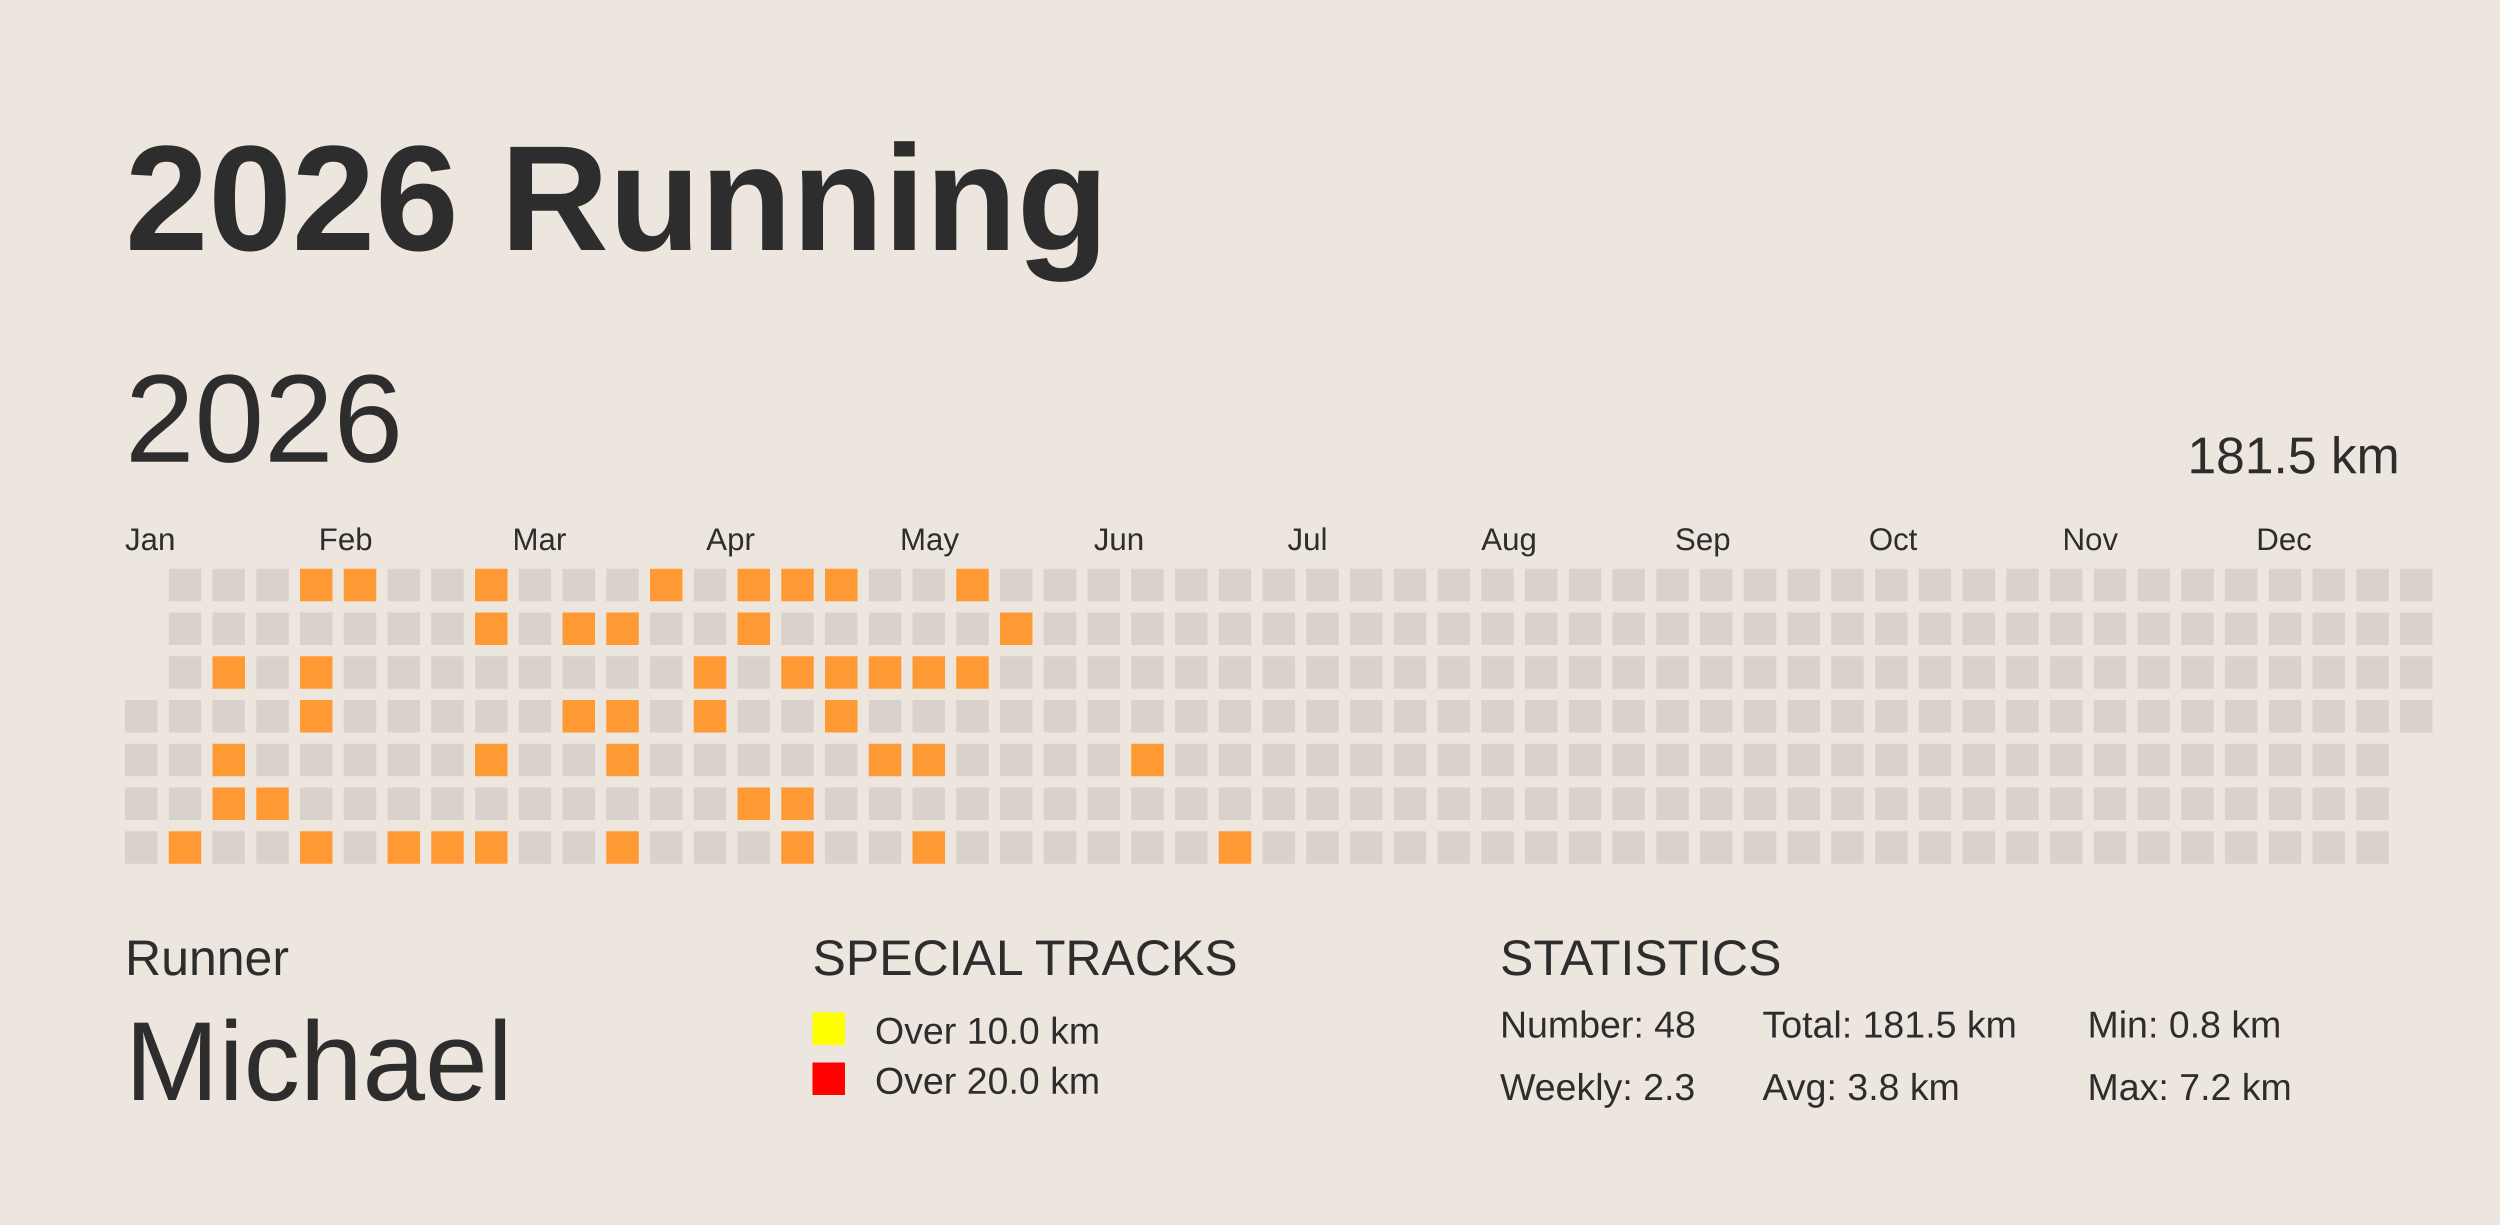
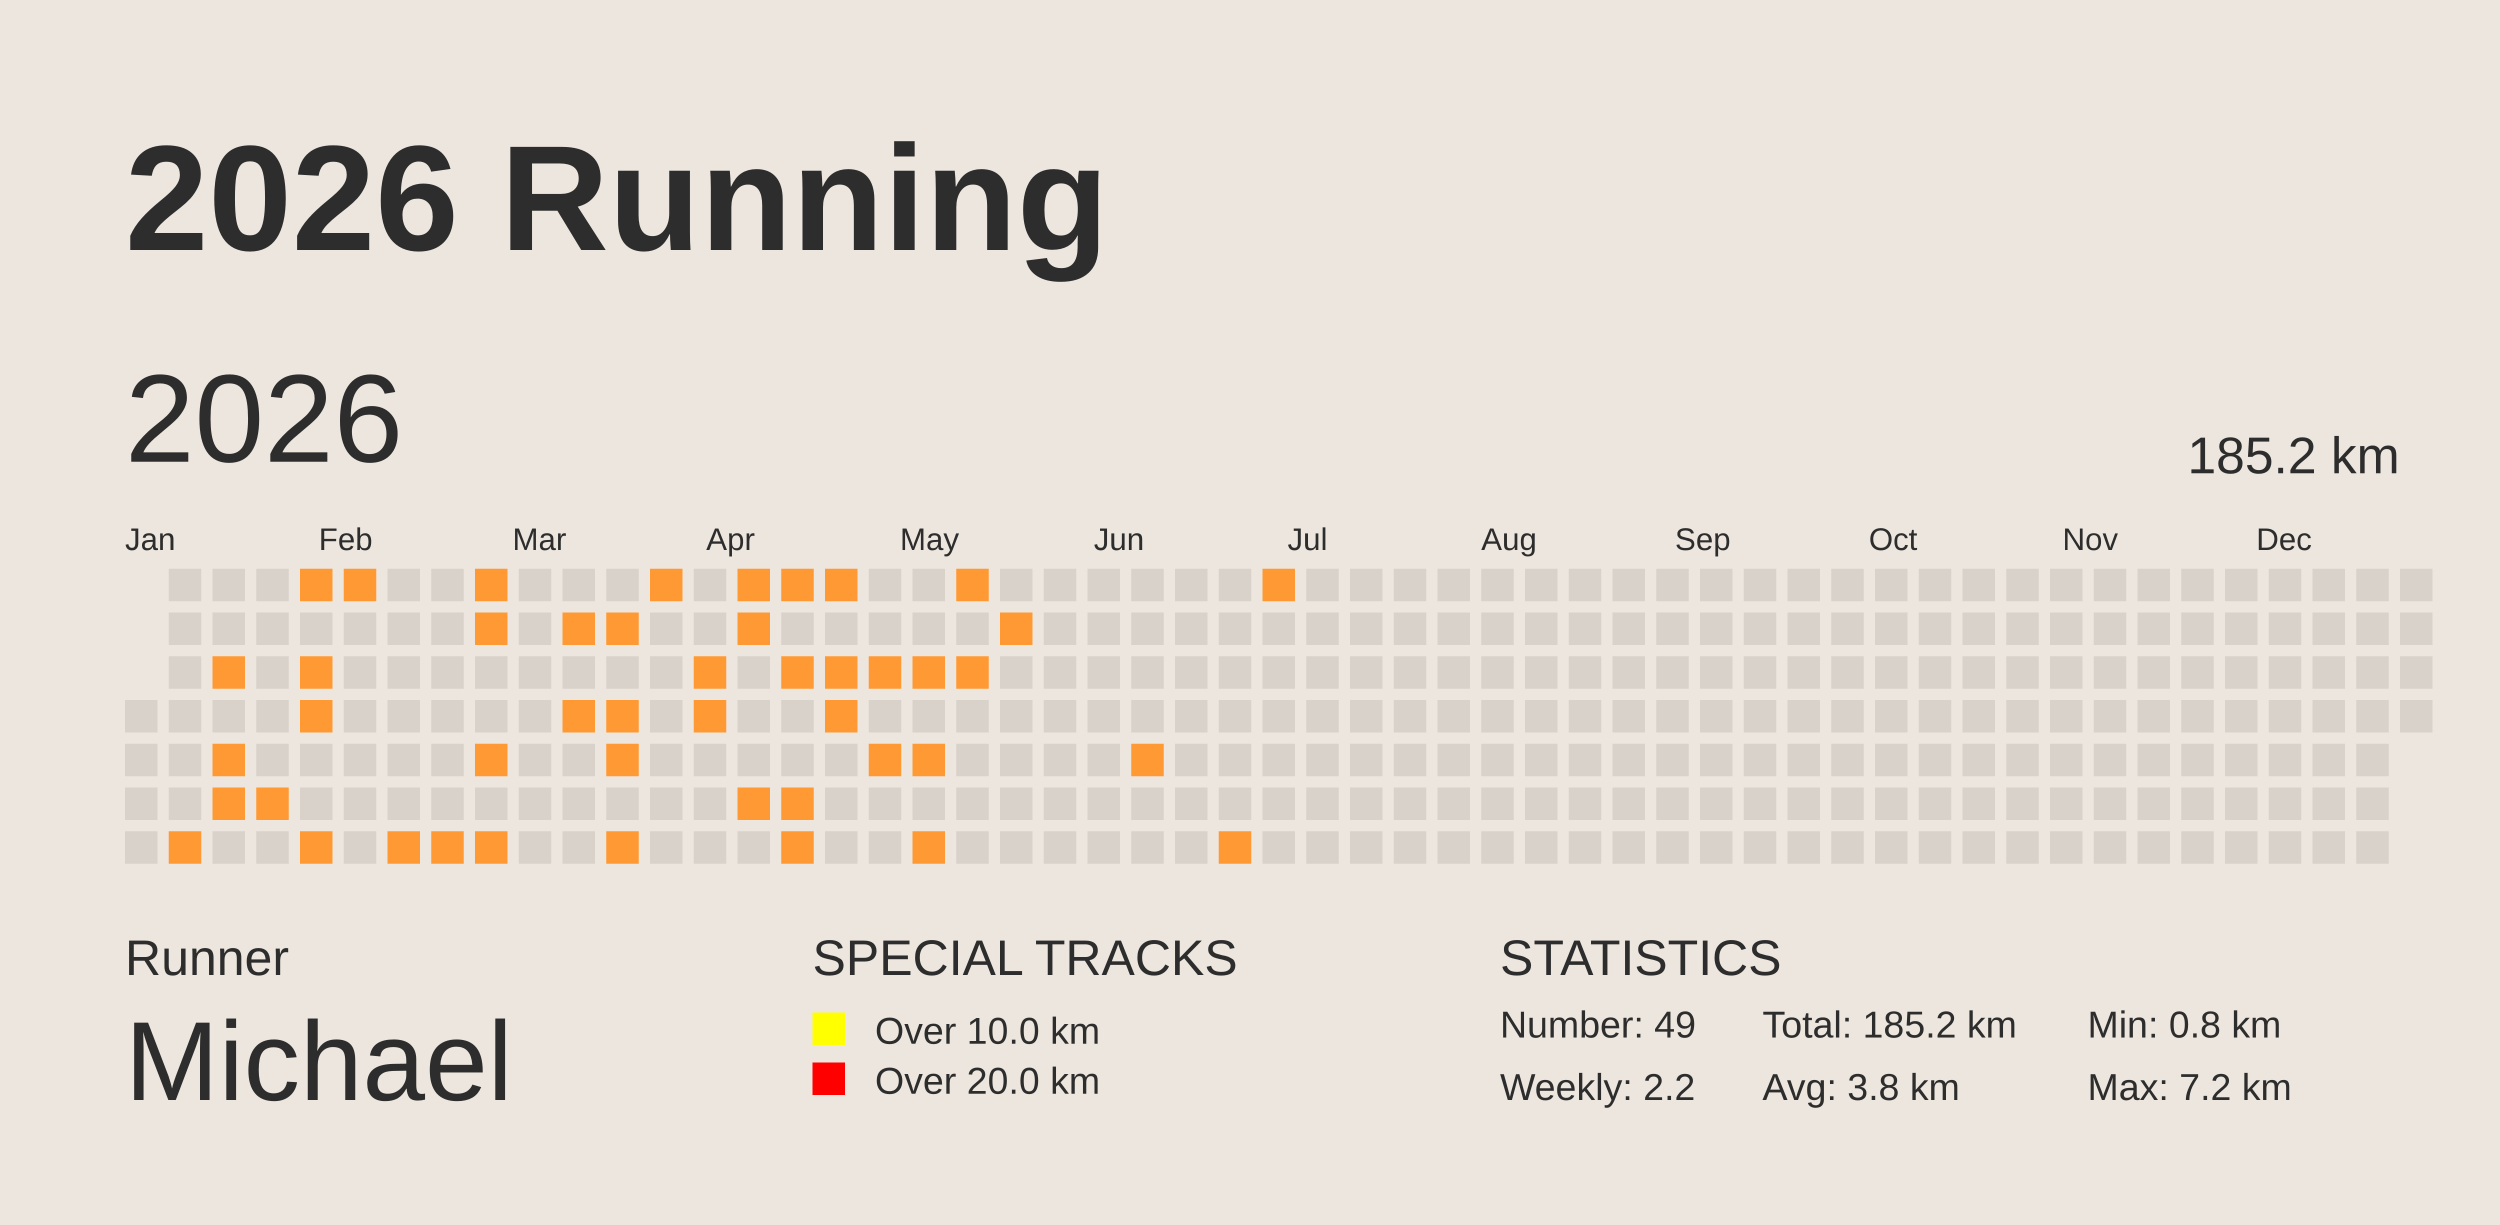
<svg xmlns="http://www.w3.org/2000/svg" baseProfile="full" height="98mm" version="1.1" viewBox="0,0,200,98" width="200mm">
  <defs />
  <rect fill="#EDE6DE" height="98" width="200" x="0" y="0" />
  <text fill="#2D2D2D" style="font-size:12px; font-family:Arial; font-weight:bold;" x="10" y="20">2026 Running</text>
  <text fill="#2D2D2D" style="font-size:4px; font-family:Arial" x="10" y="78">Runner</text>
  <text fill="#2D2D2D" style="font-size:9px; font-family:Arial" x="10" y="88">Michael</text>
  <text fill="#2D2D2D" style="font-size:4px; font-family:Arial" x="65" y="78">SPECIAL TRACKS</text>
  <rect fill="yellow" height="2.6" width="2.6" x="65" y="81" />
  <text fill="#2D2D2D" style="font-size:3px; font-family:Arial" x="70" y="83.5">Over 10.0 km</text>
  <rect fill="red" height="2.6" width="2.6" x="65" y="85" />
  <text fill="#2D2D2D" style="font-size:3px; font-family:Arial" x="70" y="87.5">Over 20.0 km</text>
  <text fill="#2D2D2D" style="font-size:4px; font-family:Arial" x="120" y="78">STATISTICS</text>
-   <text fill="#2D2D2D" style="font-size:3px; font-family:Arial" x="120" y="83">Number: 48</text>
-   <text fill="#2D2D2D" style="font-size:3px; font-family:Arial" x="120" y="88">Weekly: 2.3</text>
-   <text fill="#2D2D2D" style="font-size:3px; font-family:Arial" x="141" y="83">Total: 181.5 km</text>
+   <text fill="#2D2D2D" style="font-size:3px; font-family:Arial" x="120" y="83">Number: 49</text>
+   <text fill="#2D2D2D" style="font-size:3px; font-family:Arial" x="120" y="88">Weekly: 2.2</text>
+   <text fill="#2D2D2D" style="font-size:3px; font-family:Arial" x="141" y="83">Total: 185.2 km</text>
  <text fill="#2D2D2D" style="font-size:3px; font-family:Arial" x="141" y="88">Avg: 3.8 km</text>
  <text fill="#2D2D2D" style="font-size:3px; font-family:Arial" x="167" y="83">Min: 0.8 km</text>
  <text fill="#2D2D2D" style="font-size:3px; font-family:Arial" x="167" y="88">Max: 7.2 km</text>
  <text dominant-baseline="hanging" fill="#2D2D2D" style="font-size:10.0px; font-family:Arial;" x="10" y="30">2026</text>
-   <text dominant-baseline="hanging" fill="#2D2D2D" style="font-size:4.125px; font-family:Arial;" x="175" y="35">181.5 km</text>
+   <text dominant-baseline="hanging" fill="#2D2D2D" style="font-size:4.125px; font-family:Arial;" x="175" y="35">185.2 km</text>
  <text fill="#2D2D2D" style="font-size:2.5px; font-family:Arial" x="10.0" y="44">Jan</text>
  <text fill="#2D2D2D" style="font-size:2.5px; font-family:Arial" x="25.5" y="44">Feb</text>
  <text fill="#2D2D2D" style="font-size:2.5px; font-family:Arial" x="41.0" y="44">Mar</text>
  <text fill="#2D2D2D" style="font-size:2.5px; font-family:Arial" x="56.5" y="44">Apr</text>
  <text fill="#2D2D2D" style="font-size:2.5px; font-family:Arial" x="72.0" y="44">May</text>
  <text fill="#2D2D2D" style="font-size:2.5px; font-family:Arial" x="87.5" y="44">Jun</text>
  <text fill="#2D2D2D" style="font-size:2.5px; font-family:Arial" x="103.0" y="44">Jul</text>
  <text fill="#2D2D2D" style="font-size:2.5px; font-family:Arial" x="118.5" y="44">Aug</text>
  <text fill="#2D2D2D" style="font-size:2.5px; font-family:Arial" x="134.0" y="44">Sep</text>
  <text fill="#2D2D2D" style="font-size:2.5px; font-family:Arial" x="149.5" y="44">Oct</text>
  <text fill="#2D2D2D" style="font-size:2.5px; font-family:Arial" x="165.0" y="44">Nov</text>
  <text fill="#2D2D2D" style="font-size:2.5px; font-family:Arial" x="180.5" y="44">Dec</text>
  <rect fill="#D9D2CA" height="2.6" width="2.6" x="10.0" y="56.0" />
  <rect fill="#D9D2CA" height="2.6" width="2.6" x="10.0" y="59.5" />
  <rect fill="#D9D2CA" height="2.6" width="2.6" x="10.0" y="63.0" />
  <rect fill="#D9D2CA" height="2.6" width="2.6" x="10.0" y="66.5" />
  <rect fill="#D9D2CA" height="2.6" width="2.6" x="13.5" y="45.5" />
  <rect fill="#D9D2CA" height="2.6" width="2.6" x="13.5" y="49.0" />
  <rect fill="#D9D2CA" height="2.6" width="2.6" x="13.5" y="52.5" />
  <rect fill="#D9D2CA" height="2.6" width="2.6" x="13.5" y="56.0" />
  <rect fill="#D9D2CA" height="2.6" width="2.6" x="13.5" y="59.5" />
  <rect fill="#D9D2CA" height="2.6" width="2.6" x="13.5" y="63.0" />
  <rect fill="#FF9933" height="2.6" width="2.6" x="13.5" y="66.5" />
  <rect fill="#D9D2CA" height="2.6" width="2.6" x="17.0" y="45.5" />
  <rect fill="#D9D2CA" height="2.6" width="2.6" x="17.0" y="49.0" />
  <rect fill="#FF9933" height="2.6" width="2.6" x="17.0" y="52.5" />
  <rect fill="#D9D2CA" height="2.6" width="2.6" x="17.0" y="56.0" />
  <rect fill="#FF9933" height="2.6" width="2.6" x="17.0" y="59.5" />
  <rect fill="#FF9933" height="2.6" width="2.6" x="17.0" y="63.0" />
  <rect fill="#D9D2CA" height="2.6" width="2.6" x="17.0" y="66.5" />
  <rect fill="#D9D2CA" height="2.6" width="2.6" x="20.5" y="45.5" />
  <rect fill="#D9D2CA" height="2.6" width="2.6" x="20.5" y="49.0" />
  <rect fill="#D9D2CA" height="2.6" width="2.6" x="20.5" y="52.5" />
  <rect fill="#D9D2CA" height="2.6" width="2.6" x="20.5" y="56.0" />
  <rect fill="#D9D2CA" height="2.6" width="2.6" x="20.5" y="59.5" />
  <rect fill="#FF9933" height="2.6" width="2.6" x="20.5" y="63.0" />
  <rect fill="#D9D2CA" height="2.6" width="2.6" x="20.5" y="66.5" />
  <rect fill="#FF9933" height="2.6" width="2.6" x="24.0" y="45.5" />
  <rect fill="#D9D2CA" height="2.6" width="2.6" x="24.0" y="49.0" />
  <rect fill="#FF9933" height="2.6" width="2.6" x="24.0" y="52.5" />
  <rect fill="#FF9933" height="2.6" width="2.6" x="24.0" y="56.0" />
  <rect fill="#D9D2CA" height="2.6" width="2.6" x="24.0" y="59.5" />
  <rect fill="#D9D2CA" height="2.6" width="2.6" x="24.0" y="63.0" />
  <rect fill="#FF9933" height="2.6" width="2.6" x="24.0" y="66.5" />
  <rect fill="#FF9933" height="2.6" width="2.6" x="27.5" y="45.5" />
  <rect fill="#D9D2CA" height="2.6" width="2.6" x="27.5" y="49.0" />
  <rect fill="#D9D2CA" height="2.6" width="2.6" x="27.5" y="52.5" />
  <rect fill="#D9D2CA" height="2.6" width="2.6" x="27.5" y="56.0" />
  <rect fill="#D9D2CA" height="2.6" width="2.6" x="27.5" y="59.5" />
  <rect fill="#D9D2CA" height="2.6" width="2.6" x="27.5" y="63.0" />
  <rect fill="#D9D2CA" height="2.6" width="2.6" x="27.5" y="66.5" />
  <rect fill="#D9D2CA" height="2.6" width="2.6" x="31.0" y="45.5" />
  <rect fill="#D9D2CA" height="2.6" width="2.6" x="31.0" y="49.0" />
  <rect fill="#D9D2CA" height="2.6" width="2.6" x="31.0" y="52.5" />
  <rect fill="#D9D2CA" height="2.6" width="2.6" x="31.0" y="56.0" />
  <rect fill="#D9D2CA" height="2.6" width="2.6" x="31.0" y="59.5" />
  <rect fill="#D9D2CA" height="2.6" width="2.6" x="31.0" y="63.0" />
  <rect fill="#FF9933" height="2.6" width="2.6" x="31.0" y="66.5" />
  <rect fill="#D9D2CA" height="2.6" width="2.6" x="34.5" y="45.5" />
  <rect fill="#D9D2CA" height="2.6" width="2.6" x="34.5" y="49.0" />
  <rect fill="#D9D2CA" height="2.6" width="2.6" x="34.5" y="52.5" />
  <rect fill="#D9D2CA" height="2.6" width="2.6" x="34.5" y="56.0" />
  <rect fill="#D9D2CA" height="2.6" width="2.6" x="34.5" y="59.5" />
  <rect fill="#D9D2CA" height="2.6" width="2.6" x="34.5" y="63.0" />
  <rect fill="#FF9933" height="2.6" width="2.6" x="34.5" y="66.5" />
  <rect fill="#FF9933" height="2.6" width="2.6" x="38.0" y="45.5" />
  <rect fill="#FF9933" height="2.6" width="2.6" x="38.0" y="49.0" />
  <rect fill="#D9D2CA" height="2.6" width="2.6" x="38.0" y="52.5" />
  <rect fill="#D9D2CA" height="2.6" width="2.6" x="38.0" y="56.0" />
  <rect fill="#FF9933" height="2.6" width="2.6" x="38.0" y="59.5" />
  <rect fill="#D9D2CA" height="2.6" width="2.6" x="38.0" y="63.0" />
  <rect fill="#FF9933" height="2.6" width="2.6" x="38.0" y="66.5" />
  <rect fill="#D9D2CA" height="2.6" width="2.6" x="41.5" y="45.5" />
  <rect fill="#D9D2CA" height="2.6" width="2.6" x="41.5" y="49.0" />
  <rect fill="#D9D2CA" height="2.6" width="2.6" x="41.5" y="52.5" />
  <rect fill="#D9D2CA" height="2.6" width="2.6" x="41.5" y="56.0" />
  <rect fill="#D9D2CA" height="2.6" width="2.6" x="41.5" y="59.5" />
  <rect fill="#D9D2CA" height="2.6" width="2.6" x="41.5" y="63.0" />
  <rect fill="#D9D2CA" height="2.6" width="2.6" x="41.5" y="66.5" />
  <rect fill="#D9D2CA" height="2.6" width="2.6" x="45.0" y="45.5" />
  <rect fill="#FF9933" height="2.6" width="2.6" x="45.0" y="49.0" />
  <rect fill="#D9D2CA" height="2.6" width="2.6" x="45.0" y="52.5" />
  <rect fill="#FF9933" height="2.6" width="2.6" x="45.0" y="56.0" />
  <rect fill="#D9D2CA" height="2.6" width="2.6" x="45.0" y="59.5" />
  <rect fill="#D9D2CA" height="2.6" width="2.6" x="45.0" y="63.0" />
  <rect fill="#D9D2CA" height="2.6" width="2.6" x="45.0" y="66.5" />
  <rect fill="#D9D2CA" height="2.6" width="2.6" x="48.5" y="45.5" />
  <rect fill="#FF9933" height="2.6" width="2.6" x="48.5" y="49.0" />
  <rect fill="#D9D2CA" height="2.6" width="2.6" x="48.5" y="52.5" />
  <rect fill="#FF9933" height="2.6" width="2.6" x="48.5" y="56.0" />
  <rect fill="#FF9933" height="2.6" width="2.6" x="48.5" y="59.5" />
  <rect fill="#D9D2CA" height="2.6" width="2.6" x="48.5" y="63.0" />
  <rect fill="#FF9933" height="2.6" width="2.6" x="48.5" y="66.5" />
  <rect fill="#FF9933" height="2.6" width="2.6" x="52.0" y="45.5" />
  <rect fill="#D9D2CA" height="2.6" width="2.6" x="52.0" y="49.0" />
  <rect fill="#D9D2CA" height="2.6" width="2.6" x="52.0" y="52.5" />
  <rect fill="#D9D2CA" height="2.6" width="2.6" x="52.0" y="56.0" />
  <rect fill="#D9D2CA" height="2.6" width="2.6" x="52.0" y="59.5" />
  <rect fill="#D9D2CA" height="2.6" width="2.6" x="52.0" y="63.0" />
  <rect fill="#D9D2CA" height="2.6" width="2.6" x="52.0" y="66.5" />
  <rect fill="#D9D2CA" height="2.6" width="2.6" x="55.5" y="45.5" />
  <rect fill="#D9D2CA" height="2.6" width="2.6" x="55.5" y="49.0" />
  <rect fill="#FF9933" height="2.6" width="2.6" x="55.5" y="52.5" />
  <rect fill="#FF9933" height="2.6" width="2.6" x="55.5" y="56.0" />
  <rect fill="#D9D2CA" height="2.6" width="2.6" x="55.5" y="59.5" />
  <rect fill="#D9D2CA" height="2.6" width="2.6" x="55.5" y="63.0" />
  <rect fill="#D9D2CA" height="2.6" width="2.6" x="55.5" y="66.5" />
  <rect fill="#FF9933" height="2.6" width="2.6" x="59.0" y="45.5" />
  <rect fill="#FF9933" height="2.6" width="2.6" x="59.0" y="49.0" />
  <rect fill="#D9D2CA" height="2.6" width="2.6" x="59.0" y="52.5" />
  <rect fill="#D9D2CA" height="2.6" width="2.6" x="59.0" y="56.0" />
  <rect fill="#D9D2CA" height="2.6" width="2.6" x="59.0" y="59.5" />
  <rect fill="#FF9933" height="2.6" width="2.6" x="59.0" y="63.0" />
  <rect fill="#D9D2CA" height="2.6" width="2.6" x="59.0" y="66.5" />
  <rect fill="#FF9933" height="2.6" width="2.6" x="62.5" y="45.5" />
  <rect fill="#D9D2CA" height="2.6" width="2.6" x="62.5" y="49.0" />
  <rect fill="#FF9933" height="2.6" width="2.6" x="62.5" y="52.5" />
  <rect fill="#D9D2CA" height="2.6" width="2.6" x="62.5" y="56.0" />
  <rect fill="#D9D2CA" height="2.6" width="2.6" x="62.5" y="59.5" />
  <rect fill="#FF9933" height="2.6" width="2.6" x="62.5" y="63.0" />
  <rect fill="#FF9933" height="2.6" width="2.6" x="62.5" y="66.5" />
  <rect fill="#FF9933" height="2.6" width="2.6" x="66.0" y="45.5" />
  <rect fill="#D9D2CA" height="2.6" width="2.6" x="66.0" y="49.0" />
  <rect fill="#FF9933" height="2.6" width="2.6" x="66.0" y="52.5" />
  <rect fill="#FF9933" height="2.6" width="2.6" x="66.0" y="56.0" />
  <rect fill="#D9D2CA" height="2.6" width="2.6" x="66.0" y="59.5" />
  <rect fill="#D9D2CA" height="2.6" width="2.6" x="66.0" y="63.0" />
  <rect fill="#D9D2CA" height="2.6" width="2.6" x="66.0" y="66.5" />
  <rect fill="#D9D2CA" height="2.6" width="2.6" x="69.5" y="45.5" />
  <rect fill="#D9D2CA" height="2.6" width="2.6" x="69.5" y="49.0" />
  <rect fill="#FF9933" height="2.6" width="2.6" x="69.5" y="52.5" />
  <rect fill="#D9D2CA" height="2.6" width="2.6" x="69.5" y="56.0" />
  <rect fill="#FF9933" height="2.6" width="2.6" x="69.5" y="59.5" />
  <rect fill="#D9D2CA" height="2.6" width="2.6" x="69.5" y="63.0" />
  <rect fill="#D9D2CA" height="2.6" width="2.6" x="69.5" y="66.5" />
  <rect fill="#D9D2CA" height="2.6" width="2.6" x="73.0" y="45.5" />
  <rect fill="#D9D2CA" height="2.6" width="2.6" x="73.0" y="49.0" />
  <rect fill="#FF9933" height="2.6" width="2.6" x="73.0" y="52.5" />
  <rect fill="#D9D2CA" height="2.6" width="2.6" x="73.0" y="56.0" />
  <rect fill="#FF9933" height="2.6" width="2.6" x="73.0" y="59.5" />
  <rect fill="#D9D2CA" height="2.6" width="2.6" x="73.0" y="63.0" />
  <rect fill="#FF9933" height="2.6" width="2.6" x="73.0" y="66.5" />
  <rect fill="#FF9933" height="2.6" width="2.6" x="76.5" y="45.5" />
  <rect fill="#D9D2CA" height="2.6" width="2.6" x="76.5" y="49.0" />
  <rect fill="#FF9933" height="2.6" width="2.6" x="76.5" y="52.5" />
  <rect fill="#D9D2CA" height="2.6" width="2.6" x="76.5" y="56.0" />
  <rect fill="#D9D2CA" height="2.6" width="2.6" x="76.5" y="59.5" />
  <rect fill="#D9D2CA" height="2.6" width="2.6" x="76.5" y="63.0" />
  <rect fill="#D9D2CA" height="2.6" width="2.6" x="76.5" y="66.5" />
  <rect fill="#D9D2CA" height="2.6" width="2.6" x="80.0" y="45.5" />
  <rect fill="#FF9933" height="2.6" width="2.6" x="80.0" y="49.0" />
  <rect fill="#D9D2CA" height="2.6" width="2.6" x="80.0" y="52.5" />
  <rect fill="#D9D2CA" height="2.6" width="2.6" x="80.0" y="56.0" />
  <rect fill="#D9D2CA" height="2.6" width="2.6" x="80.0" y="59.5" />
  <rect fill="#D9D2CA" height="2.6" width="2.6" x="80.0" y="63.0" />
  <rect fill="#D9D2CA" height="2.6" width="2.6" x="80.0" y="66.5" />
  <rect fill="#D9D2CA" height="2.6" width="2.6" x="83.5" y="45.5" />
  <rect fill="#D9D2CA" height="2.6" width="2.6" x="83.5" y="49.0" />
  <rect fill="#D9D2CA" height="2.6" width="2.6" x="83.5" y="52.5" />
  <rect fill="#D9D2CA" height="2.6" width="2.6" x="83.5" y="56.0" />
  <rect fill="#D9D2CA" height="2.6" width="2.6" x="83.5" y="59.5" />
  <rect fill="#D9D2CA" height="2.6" width="2.6" x="83.5" y="63.0" />
  <rect fill="#D9D2CA" height="2.6" width="2.6" x="83.5" y="66.5" />
  <rect fill="#D9D2CA" height="2.6" width="2.6" x="87.0" y="45.5" />
  <rect fill="#D9D2CA" height="2.6" width="2.6" x="87.0" y="49.0" />
  <rect fill="#D9D2CA" height="2.6" width="2.6" x="87.0" y="52.5" />
  <rect fill="#D9D2CA" height="2.6" width="2.6" x="87.0" y="56.0" />
  <rect fill="#D9D2CA" height="2.6" width="2.6" x="87.0" y="59.5" />
  <rect fill="#D9D2CA" height="2.6" width="2.6" x="87.0" y="63.0" />
  <rect fill="#D9D2CA" height="2.6" width="2.6" x="87.0" y="66.5" />
  <rect fill="#D9D2CA" height="2.6" width="2.6" x="90.5" y="45.5" />
  <rect fill="#D9D2CA" height="2.6" width="2.6" x="90.5" y="49.0" />
  <rect fill="#D9D2CA" height="2.6" width="2.6" x="90.5" y="52.5" />
  <rect fill="#D9D2CA" height="2.6" width="2.6" x="90.5" y="56.0" />
  <rect fill="#FF9933" height="2.6" width="2.6" x="90.5" y="59.5" />
  <rect fill="#D9D2CA" height="2.6" width="2.6" x="90.5" y="63.0" />
  <rect fill="#D9D2CA" height="2.6" width="2.6" x="90.5" y="66.5" />
  <rect fill="#D9D2CA" height="2.6" width="2.6" x="94.0" y="45.5" />
  <rect fill="#D9D2CA" height="2.6" width="2.6" x="94.0" y="49.0" />
  <rect fill="#D9D2CA" height="2.6" width="2.6" x="94.0" y="52.5" />
  <rect fill="#D9D2CA" height="2.6" width="2.6" x="94.0" y="56.0" />
  <rect fill="#D9D2CA" height="2.6" width="2.6" x="94.0" y="59.5" />
  <rect fill="#D9D2CA" height="2.6" width="2.6" x="94.0" y="63.0" />
  <rect fill="#D9D2CA" height="2.6" width="2.6" x="94.0" y="66.5" />
  <rect fill="#D9D2CA" height="2.6" width="2.6" x="97.5" y="45.5" />
  <rect fill="#D9D2CA" height="2.6" width="2.6" x="97.5" y="49.0" />
  <rect fill="#D9D2CA" height="2.6" width="2.6" x="97.5" y="52.5" />
  <rect fill="#D9D2CA" height="2.6" width="2.6" x="97.5" y="56.0" />
  <rect fill="#D9D2CA" height="2.6" width="2.6" x="97.5" y="59.5" />
  <rect fill="#D9D2CA" height="2.6" width="2.6" x="97.5" y="63.0" />
  <rect fill="#FF9933" height="2.6" width="2.6" x="97.5" y="66.5" />
-   <rect fill="#D9D2CA" height="2.6" width="2.6" x="101.0" y="45.5" />
+   <rect fill="#FF9933" height="2.6" width="2.6" x="101.0" y="45.5" />
  <rect fill="#D9D2CA" height="2.6" width="2.6" x="101.0" y="49.0" />
  <rect fill="#D9D2CA" height="2.6" width="2.6" x="101.0" y="52.5" />
  <rect fill="#D9D2CA" height="2.6" width="2.6" x="101.0" y="56.0" />
  <rect fill="#D9D2CA" height="2.6" width="2.6" x="101.0" y="59.5" />
  <rect fill="#D9D2CA" height="2.6" width="2.6" x="101.0" y="63.0" />
  <rect fill="#D9D2CA" height="2.6" width="2.6" x="101.0" y="66.5" />
  <rect fill="#D9D2CA" height="2.6" width="2.6" x="104.5" y="45.5" />
  <rect fill="#D9D2CA" height="2.6" width="2.6" x="104.5" y="49.0" />
  <rect fill="#D9D2CA" height="2.6" width="2.6" x="104.5" y="52.5" />
  <rect fill="#D9D2CA" height="2.6" width="2.6" x="104.5" y="56.0" />
  <rect fill="#D9D2CA" height="2.6" width="2.6" x="104.5" y="59.5" />
  <rect fill="#D9D2CA" height="2.6" width="2.6" x="104.5" y="63.0" />
  <rect fill="#D9D2CA" height="2.6" width="2.6" x="104.5" y="66.5" />
  <rect fill="#D9D2CA" height="2.6" width="2.6" x="108.0" y="45.5" />
  <rect fill="#D9D2CA" height="2.6" width="2.6" x="108.0" y="49.0" />
  <rect fill="#D9D2CA" height="2.6" width="2.6" x="108.0" y="52.5" />
  <rect fill="#D9D2CA" height="2.6" width="2.6" x="108.0" y="56.0" />
  <rect fill="#D9D2CA" height="2.6" width="2.6" x="108.0" y="59.5" />
  <rect fill="#D9D2CA" height="2.6" width="2.6" x="108.0" y="63.0" />
  <rect fill="#D9D2CA" height="2.6" width="2.6" x="108.0" y="66.5" />
  <rect fill="#D9D2CA" height="2.6" width="2.6" x="111.5" y="45.5" />
  <rect fill="#D9D2CA" height="2.6" width="2.6" x="111.5" y="49.0" />
  <rect fill="#D9D2CA" height="2.6" width="2.6" x="111.5" y="52.5" />
  <rect fill="#D9D2CA" height="2.6" width="2.6" x="111.5" y="56.0" />
  <rect fill="#D9D2CA" height="2.6" width="2.6" x="111.5" y="59.5" />
  <rect fill="#D9D2CA" height="2.6" width="2.6" x="111.5" y="63.0" />
  <rect fill="#D9D2CA" height="2.6" width="2.6" x="111.5" y="66.5" />
  <rect fill="#D9D2CA" height="2.6" width="2.6" x="115.0" y="45.5" />
  <rect fill="#D9D2CA" height="2.6" width="2.6" x="115.0" y="49.0" />
  <rect fill="#D9D2CA" height="2.6" width="2.6" x="115.0" y="52.5" />
  <rect fill="#D9D2CA" height="2.6" width="2.6" x="115.0" y="56.0" />
  <rect fill="#D9D2CA" height="2.6" width="2.6" x="115.0" y="59.5" />
  <rect fill="#D9D2CA" height="2.6" width="2.6" x="115.0" y="63.0" />
  <rect fill="#D9D2CA" height="2.6" width="2.6" x="115.0" y="66.5" />
  <rect fill="#D9D2CA" height="2.6" width="2.6" x="118.5" y="45.5" />
  <rect fill="#D9D2CA" height="2.6" width="2.6" x="118.5" y="49.0" />
  <rect fill="#D9D2CA" height="2.6" width="2.6" x="118.5" y="52.5" />
  <rect fill="#D9D2CA" height="2.6" width="2.6" x="118.5" y="56.0" />
  <rect fill="#D9D2CA" height="2.6" width="2.6" x="118.5" y="59.5" />
  <rect fill="#D9D2CA" height="2.6" width="2.6" x="118.5" y="63.0" />
  <rect fill="#D9D2CA" height="2.6" width="2.6" x="118.5" y="66.5" />
  <rect fill="#D9D2CA" height="2.6" width="2.6" x="122.0" y="45.5" />
  <rect fill="#D9D2CA" height="2.6" width="2.6" x="122.0" y="49.0" />
  <rect fill="#D9D2CA" height="2.6" width="2.6" x="122.0" y="52.5" />
  <rect fill="#D9D2CA" height="2.6" width="2.6" x="122.0" y="56.0" />
  <rect fill="#D9D2CA" height="2.6" width="2.6" x="122.0" y="59.5" />
  <rect fill="#D9D2CA" height="2.6" width="2.6" x="122.0" y="63.0" />
  <rect fill="#D9D2CA" height="2.6" width="2.6" x="122.0" y="66.5" />
  <rect fill="#D9D2CA" height="2.6" width="2.6" x="125.5" y="45.5" />
  <rect fill="#D9D2CA" height="2.6" width="2.6" x="125.5" y="49.0" />
  <rect fill="#D9D2CA" height="2.6" width="2.6" x="125.5" y="52.5" />
  <rect fill="#D9D2CA" height="2.6" width="2.6" x="125.5" y="56.0" />
  <rect fill="#D9D2CA" height="2.6" width="2.6" x="125.5" y="59.5" />
  <rect fill="#D9D2CA" height="2.6" width="2.6" x="125.5" y="63.0" />
  <rect fill="#D9D2CA" height="2.6" width="2.6" x="125.5" y="66.5" />
  <rect fill="#D9D2CA" height="2.6" width="2.6" x="129.0" y="45.5" />
  <rect fill="#D9D2CA" height="2.6" width="2.6" x="129.0" y="49.0" />
  <rect fill="#D9D2CA" height="2.6" width="2.6" x="129.0" y="52.5" />
  <rect fill="#D9D2CA" height="2.6" width="2.6" x="129.0" y="56.0" />
  <rect fill="#D9D2CA" height="2.6" width="2.6" x="129.0" y="59.5" />
  <rect fill="#D9D2CA" height="2.6" width="2.6" x="129.0" y="63.0" />
  <rect fill="#D9D2CA" height="2.6" width="2.6" x="129.0" y="66.5" />
  <rect fill="#D9D2CA" height="2.6" width="2.6" x="132.5" y="45.5" />
  <rect fill="#D9D2CA" height="2.6" width="2.6" x="132.5" y="49.0" />
  <rect fill="#D9D2CA" height="2.6" width="2.6" x="132.5" y="52.5" />
  <rect fill="#D9D2CA" height="2.6" width="2.6" x="132.5" y="56.0" />
  <rect fill="#D9D2CA" height="2.6" width="2.6" x="132.5" y="59.5" />
  <rect fill="#D9D2CA" height="2.6" width="2.6" x="132.5" y="63.0" />
  <rect fill="#D9D2CA" height="2.6" width="2.6" x="132.5" y="66.5" />
  <rect fill="#D9D2CA" height="2.6" width="2.6" x="136.0" y="45.5" />
  <rect fill="#D9D2CA" height="2.6" width="2.6" x="136.0" y="49.0" />
  <rect fill="#D9D2CA" height="2.6" width="2.6" x="136.0" y="52.5" />
  <rect fill="#D9D2CA" height="2.6" width="2.6" x="136.0" y="56.0" />
  <rect fill="#D9D2CA" height="2.6" width="2.6" x="136.0" y="59.5" />
  <rect fill="#D9D2CA" height="2.6" width="2.6" x="136.0" y="63.0" />
  <rect fill="#D9D2CA" height="2.6" width="2.6" x="136.0" y="66.5" />
  <rect fill="#D9D2CA" height="2.6" width="2.6" x="139.5" y="45.5" />
  <rect fill="#D9D2CA" height="2.6" width="2.6" x="139.5" y="49.0" />
  <rect fill="#D9D2CA" height="2.6" width="2.6" x="139.5" y="52.5" />
  <rect fill="#D9D2CA" height="2.6" width="2.6" x="139.5" y="56.0" />
  <rect fill="#D9D2CA" height="2.6" width="2.6" x="139.5" y="59.5" />
  <rect fill="#D9D2CA" height="2.6" width="2.6" x="139.5" y="63.0" />
  <rect fill="#D9D2CA" height="2.6" width="2.6" x="139.5" y="66.5" />
  <rect fill="#D9D2CA" height="2.6" width="2.6" x="143.0" y="45.5" />
  <rect fill="#D9D2CA" height="2.6" width="2.6" x="143.0" y="49.0" />
  <rect fill="#D9D2CA" height="2.6" width="2.6" x="143.0" y="52.5" />
  <rect fill="#D9D2CA" height="2.6" width="2.6" x="143.0" y="56.0" />
  <rect fill="#D9D2CA" height="2.6" width="2.6" x="143.0" y="59.5" />
  <rect fill="#D9D2CA" height="2.6" width="2.6" x="143.0" y="63.0" />
  <rect fill="#D9D2CA" height="2.6" width="2.6" x="143.0" y="66.5" />
  <rect fill="#D9D2CA" height="2.6" width="2.6" x="146.5" y="45.5" />
  <rect fill="#D9D2CA" height="2.6" width="2.6" x="146.5" y="49.0" />
  <rect fill="#D9D2CA" height="2.6" width="2.6" x="146.5" y="52.5" />
  <rect fill="#D9D2CA" height="2.6" width="2.6" x="146.5" y="56.0" />
  <rect fill="#D9D2CA" height="2.6" width="2.6" x="146.5" y="59.5" />
  <rect fill="#D9D2CA" height="2.6" width="2.6" x="146.5" y="63.0" />
  <rect fill="#D9D2CA" height="2.6" width="2.6" x="146.5" y="66.5" />
  <rect fill="#D9D2CA" height="2.6" width="2.6" x="150.0" y="45.5" />
  <rect fill="#D9D2CA" height="2.6" width="2.6" x="150.0" y="49.0" />
  <rect fill="#D9D2CA" height="2.6" width="2.6" x="150.0" y="52.5" />
  <rect fill="#D9D2CA" height="2.6" width="2.6" x="150.0" y="56.0" />
  <rect fill="#D9D2CA" height="2.6" width="2.6" x="150.0" y="59.5" />
  <rect fill="#D9D2CA" height="2.6" width="2.6" x="150.0" y="63.0" />
  <rect fill="#D9D2CA" height="2.6" width="2.6" x="150.0" y="66.5" />
  <rect fill="#D9D2CA" height="2.6" width="2.6" x="153.5" y="45.5" />
  <rect fill="#D9D2CA" height="2.6" width="2.6" x="153.5" y="49.0" />
  <rect fill="#D9D2CA" height="2.6" width="2.6" x="153.5" y="52.5" />
  <rect fill="#D9D2CA" height="2.6" width="2.6" x="153.5" y="56.0" />
  <rect fill="#D9D2CA" height="2.6" width="2.6" x="153.5" y="59.5" />
  <rect fill="#D9D2CA" height="2.6" width="2.6" x="153.5" y="63.0" />
  <rect fill="#D9D2CA" height="2.6" width="2.6" x="153.5" y="66.5" />
  <rect fill="#D9D2CA" height="2.6" width="2.6" x="157.0" y="45.5" />
  <rect fill="#D9D2CA" height="2.6" width="2.6" x="157.0" y="49.0" />
  <rect fill="#D9D2CA" height="2.6" width="2.6" x="157.0" y="52.5" />
  <rect fill="#D9D2CA" height="2.6" width="2.6" x="157.0" y="56.0" />
  <rect fill="#D9D2CA" height="2.6" width="2.6" x="157.0" y="59.5" />
  <rect fill="#D9D2CA" height="2.6" width="2.6" x="157.0" y="63.0" />
  <rect fill="#D9D2CA" height="2.6" width="2.6" x="157.0" y="66.5" />
  <rect fill="#D9D2CA" height="2.6" width="2.6" x="160.5" y="45.5" />
  <rect fill="#D9D2CA" height="2.6" width="2.6" x="160.5" y="49.0" />
  <rect fill="#D9D2CA" height="2.6" width="2.6" x="160.5" y="52.5" />
  <rect fill="#D9D2CA" height="2.6" width="2.6" x="160.5" y="56.0" />
  <rect fill="#D9D2CA" height="2.6" width="2.6" x="160.5" y="59.5" />
  <rect fill="#D9D2CA" height="2.6" width="2.6" x="160.5" y="63.0" />
  <rect fill="#D9D2CA" height="2.6" width="2.6" x="160.5" y="66.5" />
  <rect fill="#D9D2CA" height="2.6" width="2.6" x="164.0" y="45.5" />
  <rect fill="#D9D2CA" height="2.6" width="2.6" x="164.0" y="49.0" />
  <rect fill="#D9D2CA" height="2.6" width="2.6" x="164.0" y="52.5" />
  <rect fill="#D9D2CA" height="2.6" width="2.6" x="164.0" y="56.0" />
  <rect fill="#D9D2CA" height="2.6" width="2.6" x="164.0" y="59.5" />
  <rect fill="#D9D2CA" height="2.6" width="2.6" x="164.0" y="63.0" />
  <rect fill="#D9D2CA" height="2.6" width="2.6" x="164.0" y="66.5" />
  <rect fill="#D9D2CA" height="2.6" width="2.6" x="167.5" y="45.5" />
  <rect fill="#D9D2CA" height="2.6" width="2.6" x="167.5" y="49.0" />
  <rect fill="#D9D2CA" height="2.6" width="2.6" x="167.5" y="52.5" />
  <rect fill="#D9D2CA" height="2.6" width="2.6" x="167.5" y="56.0" />
  <rect fill="#D9D2CA" height="2.6" width="2.6" x="167.5" y="59.5" />
  <rect fill="#D9D2CA" height="2.6" width="2.6" x="167.5" y="63.0" />
  <rect fill="#D9D2CA" height="2.6" width="2.6" x="167.5" y="66.5" />
  <rect fill="#D9D2CA" height="2.6" width="2.6" x="171.0" y="45.5" />
  <rect fill="#D9D2CA" height="2.6" width="2.6" x="171.0" y="49.0" />
  <rect fill="#D9D2CA" height="2.6" width="2.6" x="171.0" y="52.5" />
  <rect fill="#D9D2CA" height="2.6" width="2.6" x="171.0" y="56.0" />
  <rect fill="#D9D2CA" height="2.6" width="2.6" x="171.0" y="59.5" />
  <rect fill="#D9D2CA" height="2.6" width="2.6" x="171.0" y="63.0" />
  <rect fill="#D9D2CA" height="2.6" width="2.6" x="171.0" y="66.5" />
  <rect fill="#D9D2CA" height="2.6" width="2.6" x="174.5" y="45.5" />
  <rect fill="#D9D2CA" height="2.6" width="2.6" x="174.5" y="49.0" />
  <rect fill="#D9D2CA" height="2.6" width="2.6" x="174.5" y="52.5" />
  <rect fill="#D9D2CA" height="2.6" width="2.6" x="174.5" y="56.0" />
  <rect fill="#D9D2CA" height="2.6" width="2.6" x="174.5" y="59.5" />
  <rect fill="#D9D2CA" height="2.6" width="2.6" x="174.5" y="63.0" />
  <rect fill="#D9D2CA" height="2.6" width="2.6" x="174.5" y="66.5" />
  <rect fill="#D9D2CA" height="2.6" width="2.6" x="178.0" y="45.5" />
  <rect fill="#D9D2CA" height="2.6" width="2.6" x="178.0" y="49.0" />
  <rect fill="#D9D2CA" height="2.6" width="2.6" x="178.0" y="52.5" />
  <rect fill="#D9D2CA" height="2.6" width="2.6" x="178.0" y="56.0" />
  <rect fill="#D9D2CA" height="2.6" width="2.6" x="178.0" y="59.5" />
  <rect fill="#D9D2CA" height="2.6" width="2.6" x="178.0" y="63.0" />
  <rect fill="#D9D2CA" height="2.6" width="2.6" x="178.0" y="66.5" />
  <rect fill="#D9D2CA" height="2.6" width="2.6" x="181.5" y="45.5" />
  <rect fill="#D9D2CA" height="2.6" width="2.6" x="181.5" y="49.0" />
  <rect fill="#D9D2CA" height="2.6" width="2.6" x="181.5" y="52.5" />
  <rect fill="#D9D2CA" height="2.6" width="2.6" x="181.5" y="56.0" />
  <rect fill="#D9D2CA" height="2.6" width="2.6" x="181.5" y="59.5" />
  <rect fill="#D9D2CA" height="2.6" width="2.6" x="181.5" y="63.0" />
  <rect fill="#D9D2CA" height="2.6" width="2.6" x="181.5" y="66.5" />
  <rect fill="#D9D2CA" height="2.6" width="2.6" x="185.0" y="45.5" />
  <rect fill="#D9D2CA" height="2.6" width="2.6" x="185.0" y="49.0" />
  <rect fill="#D9D2CA" height="2.6" width="2.6" x="185.0" y="52.5" />
  <rect fill="#D9D2CA" height="2.6" width="2.6" x="185.0" y="56.0" />
  <rect fill="#D9D2CA" height="2.6" width="2.6" x="185.0" y="59.5" />
  <rect fill="#D9D2CA" height="2.6" width="2.6" x="185.0" y="63.0" />
  <rect fill="#D9D2CA" height="2.6" width="2.6" x="185.0" y="66.5" />
  <rect fill="#D9D2CA" height="2.6" width="2.6" x="188.5" y="45.5" />
  <rect fill="#D9D2CA" height="2.6" width="2.6" x="188.5" y="49.0" />
  <rect fill="#D9D2CA" height="2.6" width="2.6" x="188.5" y="52.5" />
  <rect fill="#D9D2CA" height="2.6" width="2.6" x="188.5" y="56.0" />
  <rect fill="#D9D2CA" height="2.6" width="2.6" x="188.5" y="59.5" />
  <rect fill="#D9D2CA" height="2.6" width="2.6" x="188.5" y="63.0" />
  <rect fill="#D9D2CA" height="2.6" width="2.6" x="188.5" y="66.5" />
  <rect fill="#D9D2CA" height="2.6" width="2.6" x="192.0" y="45.5" />
  <rect fill="#D9D2CA" height="2.6" width="2.6" x="192.0" y="49.0" />
  <rect fill="#D9D2CA" height="2.6" width="2.6" x="192.0" y="52.5" />
  <rect fill="#D9D2CA" height="2.6" width="2.6" x="192.0" y="56.0" />
</svg>
